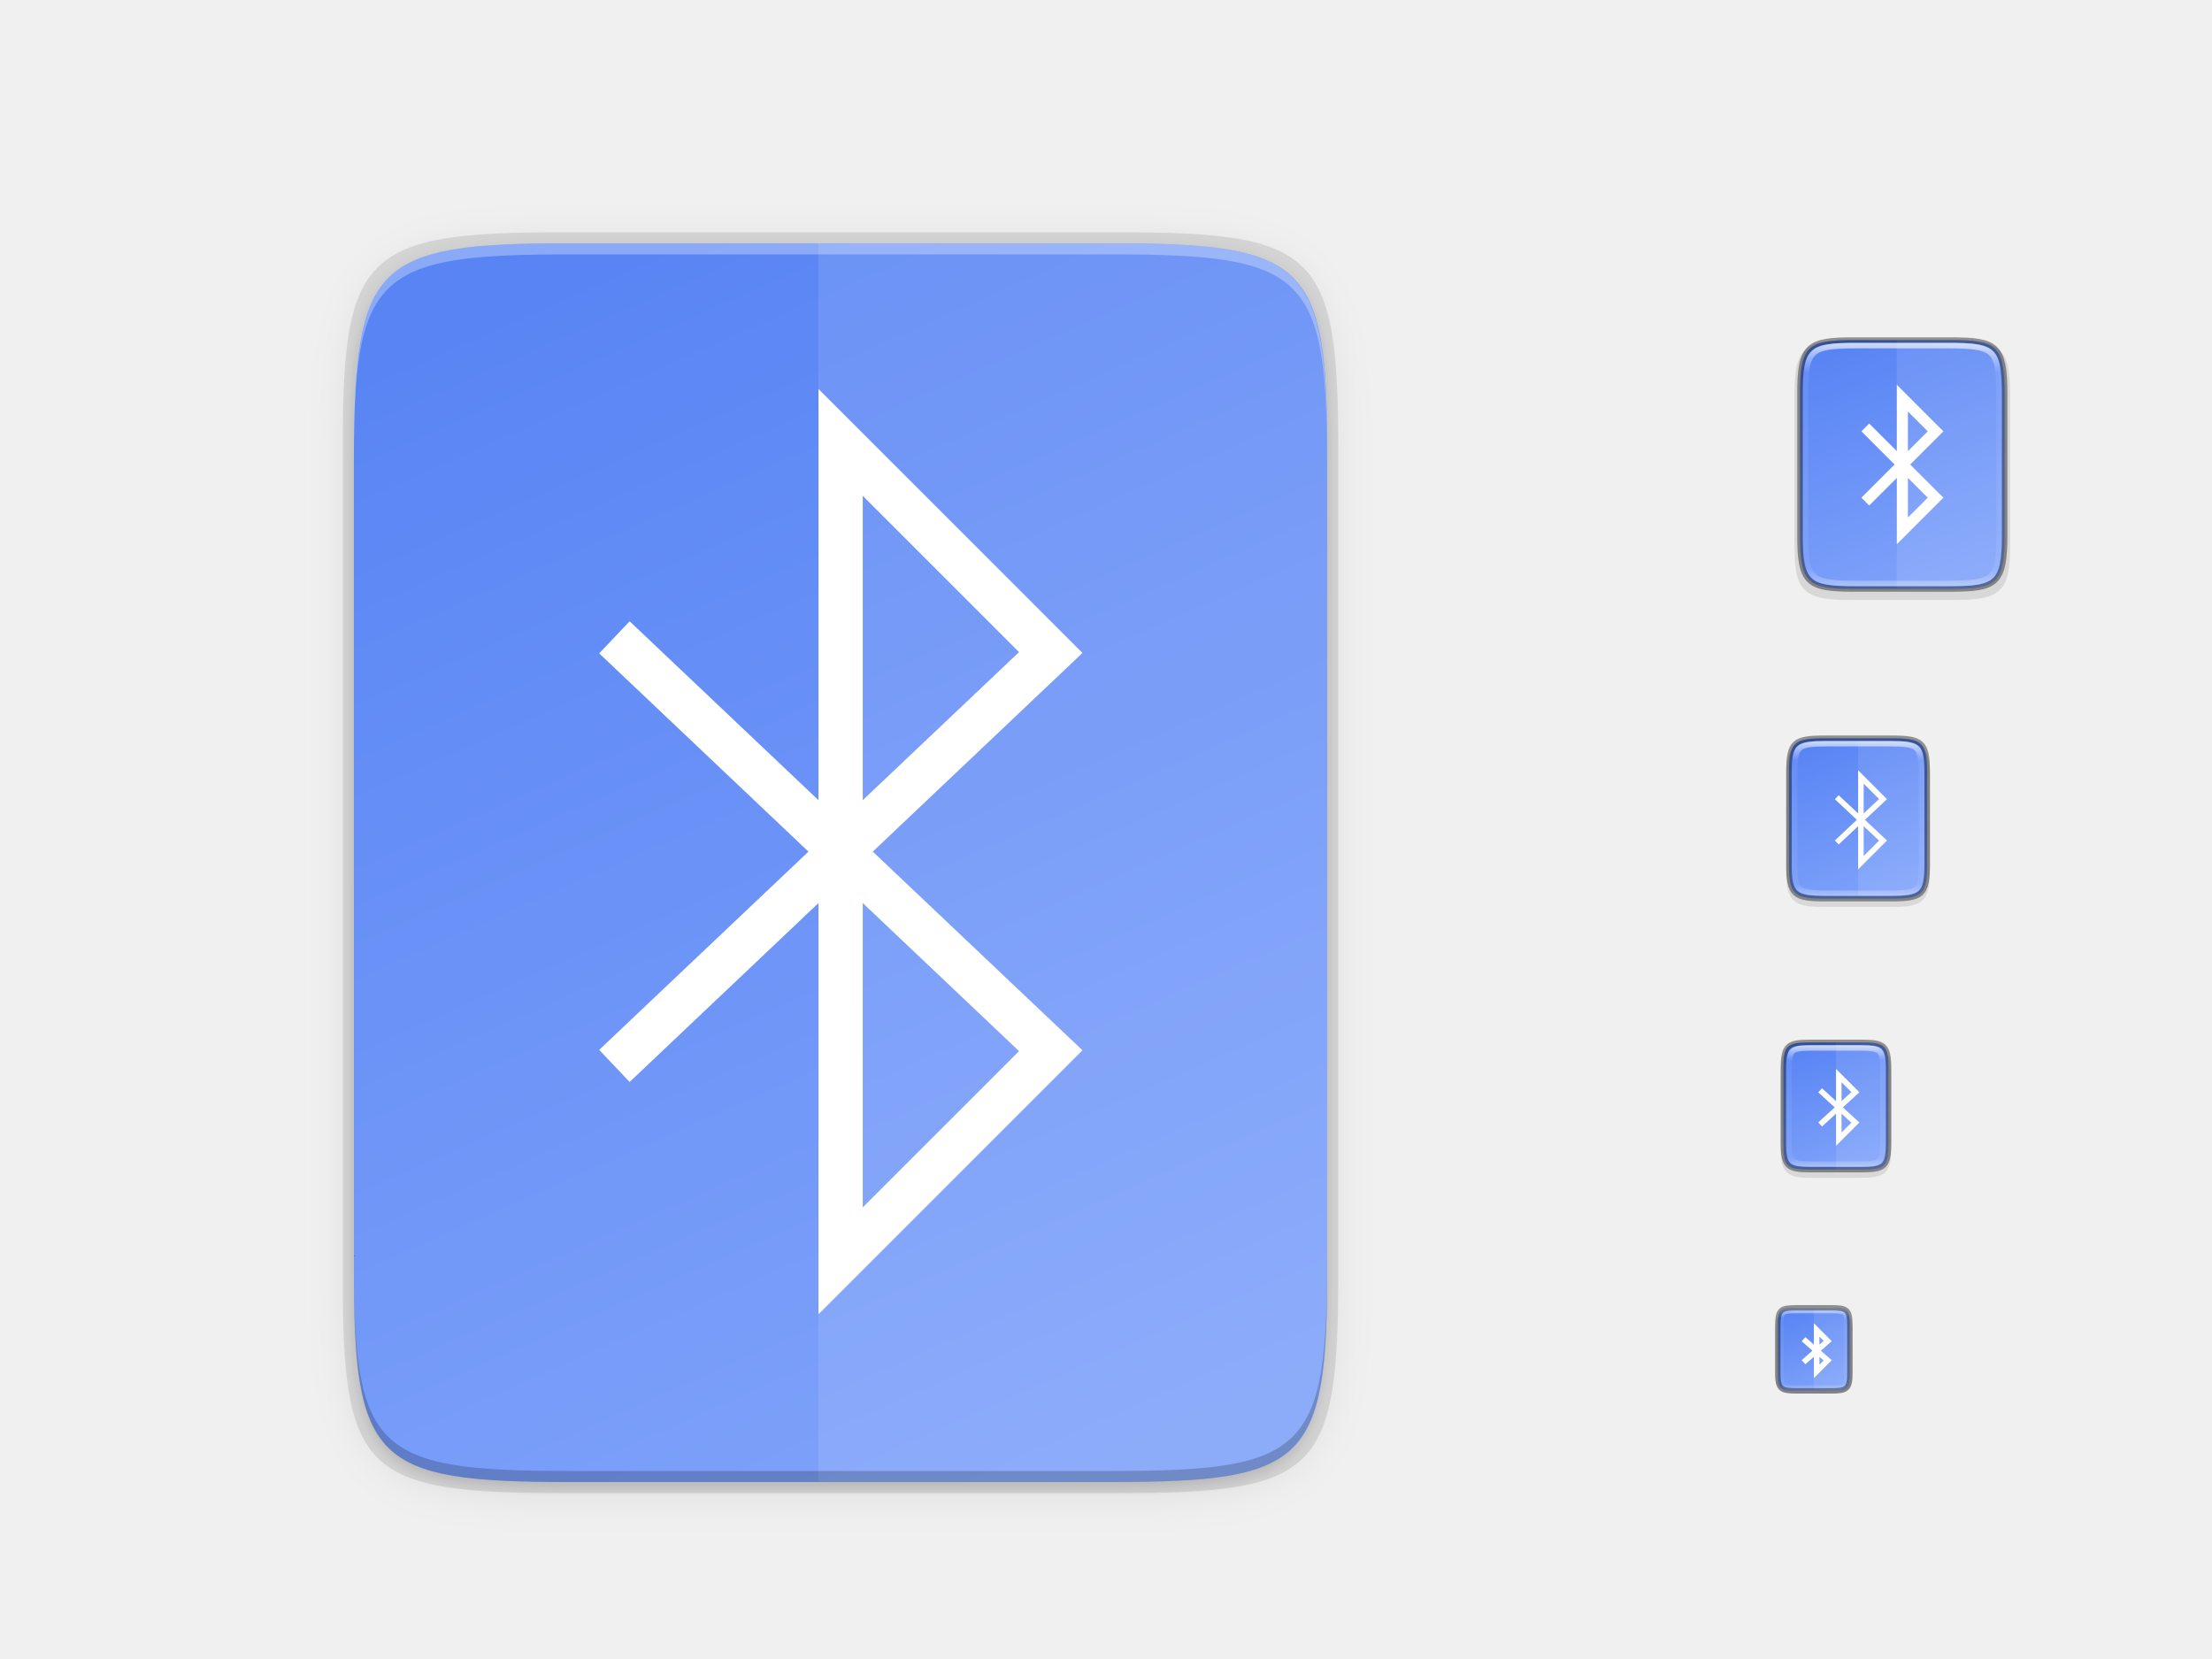
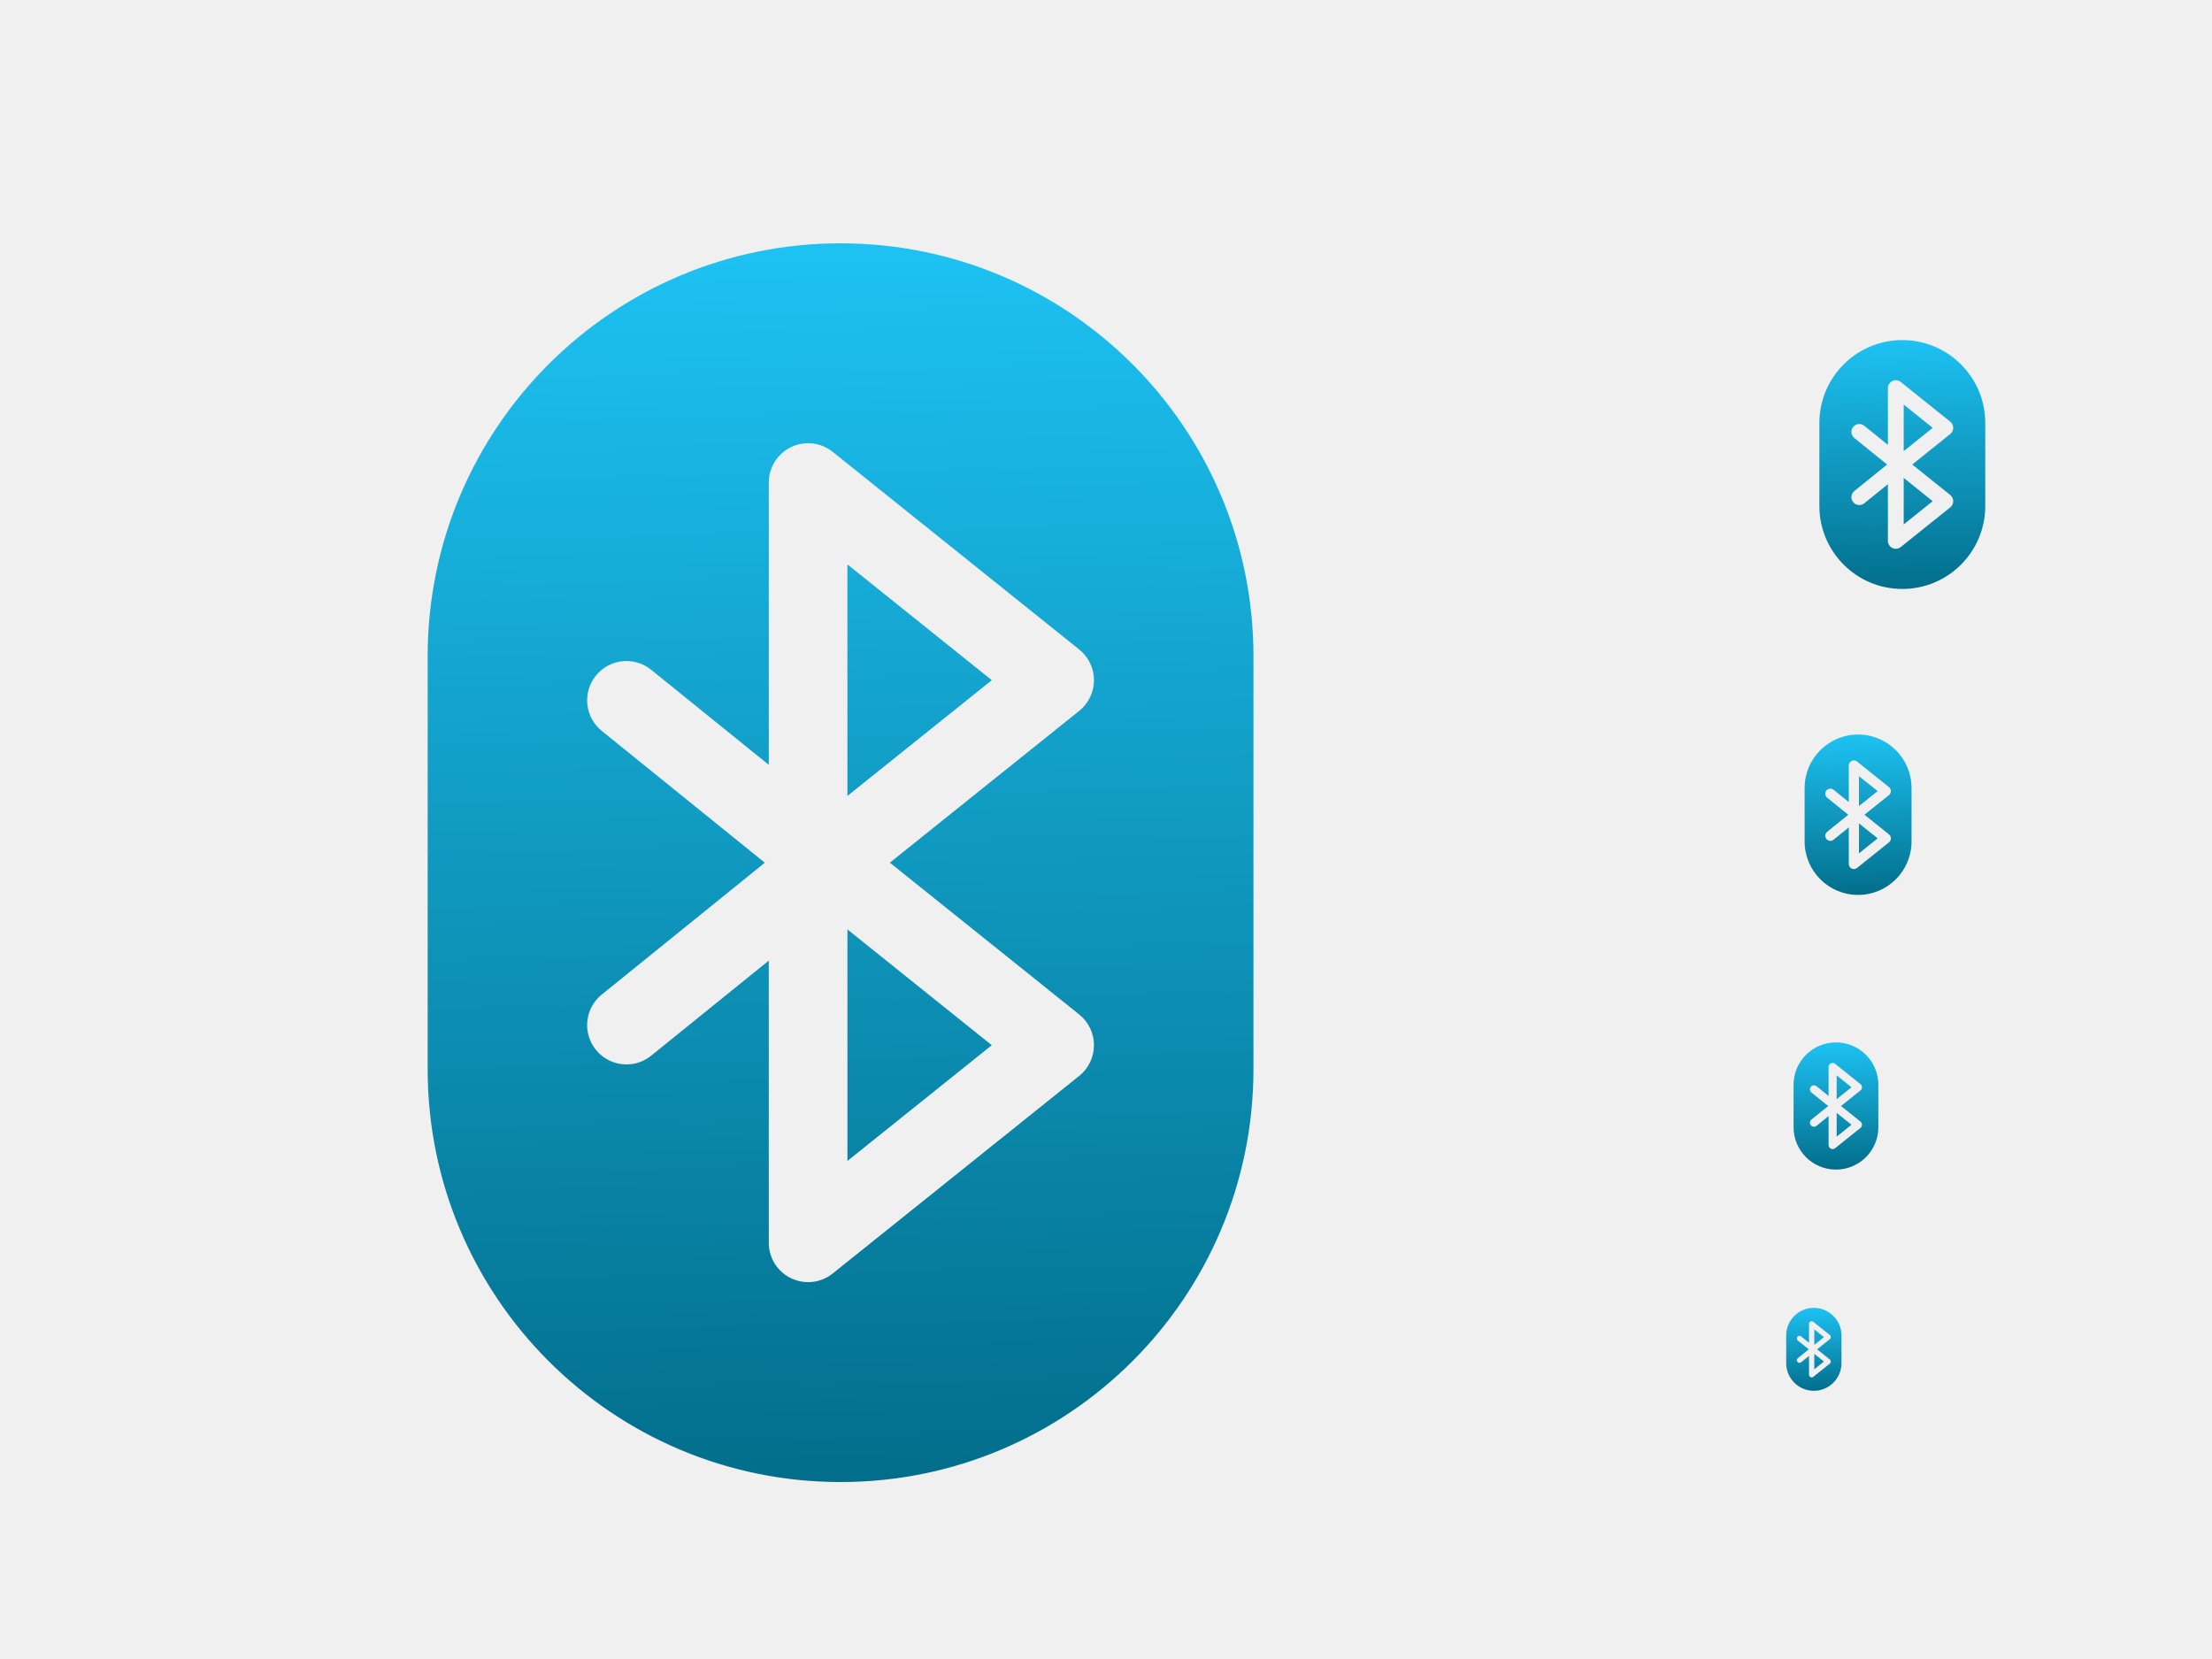
<svg xmlns="http://www.w3.org/2000/svg" xmlns:xlink="http://www.w3.org/1999/xlink" width="400" height="300" id="svg11300" version="1.0" style="display:inline;enable-background:new">
  <defs id="defs3">
-     <linearGradient xlink:href="#linearGradient927" id="linearGradient993" x1="328" y1="237" x2="328" y2="251" gradientUnits="userSpaceOnUse" />
-     <linearGradient id="linearGradient927">
-       <stop style="stop-color:#ffffff;stop-opacity:1;" offset="0" id="stop923" />
-       <stop id="stop933" offset="0.125" style="stop-color:#ffffff;stop-opacity:0.098" />
-       <stop id="stop931" offset="0.925" style="stop-color:#ffffff;stop-opacity:0.098" />
-       <stop style="stop-color:#ffffff;stop-opacity:0.498" offset="1" id="stop925" />
-     </linearGradient>
    <clipPath clipPathUnits="userSpaceOnUse" id="clipPath983-0">
      <path id="path985-2" d="m 325.096,237 c -2.808,0 -3.11,0.288 -3.096,3.102 V 244 v 3.898 c -0.014,2.813 0.288,3.102 3.096,3.102 h 5.808 C 333.712,251 334,250.712 334,247.898 V 244 240.102 C 334,237.288 333.712,237 330.904,237 Z" style="color:#000000;display:inline;overflow:visible;visibility:visible;opacity:1;fill:#46a926;fill-opacity:1;fill-rule:nonzero;stroke:none;stroke-width:2;stroke-miterlimit:4;stroke-dasharray:none;stroke-opacity:1;marker:none;enable-background:accumulate" />
    </clipPath>
-     <linearGradient xlink:href="#linearGradient927" id="linearGradient981" x1="332" y1="189" x2="332" y2="211" gradientUnits="userSpaceOnUse" />
    <clipPath clipPathUnits="userSpaceOnUse" id="clipPath971-3">
      <path style="color:#000000;display:inline;overflow:visible;visibility:visible;opacity:1;fill:#46a926;fill-opacity:1;fill-rule:nonzero;stroke:none;stroke-width:2;stroke-miterlimit:4;stroke-dasharray:none;stroke-opacity:1;marker:none;enable-background:accumulate" d="m 327.865,189 c -4.412,0 -4.887,0.453 -4.865,4.874 V 200 206.126 C 322.978,210.547 323.453,211 327.865,211 h 8.27 C 340.547,211 341,210.547 341,206.126 V 200 193.874 C 341,189.453 340.547,189 336.135,189 Z" id="path973-7" />
    </clipPath>
-     <linearGradient xlink:href="#linearGradient927" id="linearGradient1004" x1="344" y1="62" x2="344" y2="106" gradientUnits="userSpaceOnUse" />
    <clipPath clipPathUnits="userSpaceOnUse" id="clipPath994-5">
      <path style="color:#000000;display:inline;overflow:visible;visibility:visible;fill:#cdcdcd;fill-opacity:1;fill-rule:nonzero;stroke:none;stroke-width:2;stroke-miterlimit:4;stroke-dasharray:none;stroke-opacity:1;marker:none;enable-background:accumulate" d="m 335.731,62 c -8.824,0 -9.774,0.906 -9.73,9.748 V 84 96.252 c -0.043,8.842 0.906,9.748 9.73,9.748 h 16.539 c 8.824,0 9.73,-0.906 9.73,-9.748 V 84 71.748 C 362.001,62.906 361.094,62 352.27,62 Z" id="path996-9" />
    </clipPath>
    <clipPath clipPathUnits="userSpaceOnUse" id="clipPath994-1-2">
      <path style="color:#000000;display:inline;overflow:visible;visibility:visible;fill:#cdcdcd;fill-opacity:1;fill-rule:nonzero;stroke:none;stroke-width:2;stroke-miterlimit:4;stroke-dasharray:none;stroke-opacity:1;marker:none;enable-background:accumulate" d="m 335.731,62 c -8.824,0 -9.774,0.906 -9.73,9.748 V 84 96.252 c -0.043,8.842 0.906,9.748 9.73,9.748 h 16.539 c 8.824,0 9.73,-0.906 9.73,-9.748 V 84 71.748 C 362.001,62.906 361.094,62 352.27,62 Z" id="path996-8-2" />
    </clipPath>
-     <linearGradient xlink:href="#linearGradient4338-7" id="linearGradient3257" x1="330.075" y1="133.5" x2="341.926" y2="162.5" gradientUnits="userSpaceOnUse" />
-     <linearGradient xlink:href="#linearGradient4338-7" id="linearGradient920" gradientUnits="userSpaceOnUse" gradientTransform="matrix(0,-0.0386186,0.03904659,0,315.4715,253.5455)" x1="441.379" y1="240.282" x2="52.965" y2="401.43" />
-     <linearGradient xlink:href="#linearGradient4338-7" id="linearGradient916" gradientUnits="userSpaceOnUse" gradientTransform="matrix(0,-0.05921519,0.05978336,0,313.2699,214.6363)" x1="441.379" y1="240.303" x2="52.966" y2="386.308" />
-     <linearGradient gradientUnits="userSpaceOnUse" y2="169.657" x2="4.414" y1="386.295" x1="494.345" id="linearGradient4226" xlink:href="#linearGradient4338-7" gradientTransform="matrix(0,-0.453125,-0.453112,0,277.957,268)" />
-     <linearGradient xlink:href="#linearGradient4338-7" id="linearGradient3194" x1="335.232" y1="61.5" x2="352.27" y2="106" gradientUnits="userSpaceOnUse" />
-     <filter style="color-interpolation-filters:sRGB" id="filter4380" x="-0.058" width="1.116" y="-0.045" height="1.091">
-       <feGaussianBlur stdDeviation="8.48" id="feGaussianBlur4382" />
-     </filter>
-     <filter style="color-interpolation-filters:sRGB" id="filter4346" x="-0.014" width="1.029" y="-0.011" height="1.023">
-       <feGaussianBlur stdDeviation="2.12" id="feGaussianBlur4348" />
-     </filter>
-     <linearGradient xlink:href="#linearGradient927" id="linearGradient2908" gradientUnits="userSpaceOnUse" x1="344" y1="62" x2="344" y2="106" />
-     <linearGradient id="linearGradient4338-7">
-       <stop id="stop4342-6" offset="0" style="stop-color:#5884f4;stop-opacity:1" />
-       <stop id="stop4340-2" offset="1" style="stop-color:#80a3fa;stop-opacity:1" />
+     <linearGradient id="a" x2="1" gradientTransform="matrix(-3.490363,-223.9197,223.9197,-3.490363,152,268)" gradientUnits="userSpaceOnUse">
+       <stop stop-color="#026e8b" offset="0" id="stop2" />
+       <stop stop-color="#1dc2f3" offset="1" id="stop4" />
    </linearGradient>
+     <linearGradient xlink:href="#a" id="linearGradient1161" gradientUnits="userSpaceOnUse" gradientTransform="matrix(-0.7011891,-44.98386,44.98386,-0.7011891,344,106.5)" x2="1" />
+     <linearGradient xlink:href="#a" id="linearGradient1167" gradientUnits="userSpaceOnUse" gradientTransform="matrix(-0.4518774,-28.9896,28.9896,-0.4518774,336,161.8305)" x2="1" />
+     <linearGradient xlink:href="#a" id="linearGradient1173" gradientUnits="userSpaceOnUse" gradientTransform="matrix(-0.3583855,-22.99175,22.99175,-0.3583855,332,211.5)" x2="1" />
+     <linearGradient xlink:href="#a" id="linearGradient1179" gradientUnits="userSpaceOnUse" gradientTransform="matrix(-0.2337297,-14.99462,14.99462,-0.2337297,328,251.5)" x2="1" />
  </defs>
  <g style="display:inline" id="layer1">
    <g style="display:none" id="layer7">
      <text y="-8.255" xml:space="preserve" x="19.007" style="font-style:normal;font-variant:normal;font-weight:normal;font-stretch:normal;line-height:0%;font-family:'DejaVu Sans';-inkscape-font-specification:'DejaVu Sans';display:inline;fill:#000000;fill-opacity:1;stroke:none;enable-background:new" id="context">
        <tspan style="font-style:normal;font-variant:normal;font-weight:normal;font-stretch:normal;font-size:18px;line-height:1.25;font-family:'DejaVu Sans';-inkscape-font-specification:'DejaVu Sans'" y="-8.255" x="19.007" id="tspan3933">apps</tspan>
      </text>
      <text y="-8.255" xml:space="preserve" x="146.488" style="font-style:normal;font-variant:normal;font-weight:bold;font-stretch:normal;line-height:0%;font-family:'DejaVu Sans';-inkscape-font-specification:'DejaVu Sans Bold';text-align:start;writing-mode:lr-tb;text-anchor:start;display:inline;fill:#000000;fill-opacity:1;stroke:none;enable-background:new" id="icon-name">
        <tspan style="font-style:normal;font-variant:normal;font-weight:bold;font-stretch:normal;font-size:18px;line-height:1.25;font-family:'DejaVu Sans';-inkscape-font-specification:'DejaVu Sans Bold'" y="-8.255" x="146.488" id="tspan3937">bluetooth</tspan>
      </text>
      <rect style="display:inline;overflow:visible;visibility:visible;fill:#cdcdcd;fill-opacity:1;fill-rule:nonzero;stroke:none;stroke-width:2;marker:none;enable-background:accumulate" id="rect16x16" width="16" height="16" x="320" y="236" />
      <rect style="display:inline;overflow:visible;visibility:visible;fill:#cdcdcd;fill-opacity:1;fill-rule:nonzero;stroke:none;stroke-width:2;marker:none;enable-background:accumulate" id="rect24x24" width="24" height="24" x="320" y="188" />
      <rect style="display:inline;overflow:visible;visibility:visible;fill:#cdcdcd;fill-opacity:1;fill-rule:nonzero;stroke:none;stroke-width:2;marker:none;enable-background:accumulate" id="rect32x32" width="32" height="32" x="320" y="132" />
      <rect y="60" x="320" height="48" width="48" id="rect48x48" style="display:inline;overflow:visible;visibility:visible;fill:#cdcdcd;fill-opacity:1;fill-rule:nonzero;stroke:none;stroke-width:2;marker:none;enable-background:accumulate" />
      <rect style="display:inline;overflow:visible;visibility:visible;fill:#cdcdcd;fill-opacity:1;fill-rule:nonzero;stroke:none;stroke-width:2;marker:none;enable-background:accumulate" id="rect3951" width="256" height="256" x="24" y="28" />
    </g>
    <g id="layer8" style="display:inline">
      <path style="display:inline;opacity:1;fill:#ffffff;fill-opacity:1;stroke:none;stroke-width:1;stroke-linecap:round;stroke-linejoin:round;stroke-miterlimit:4;stroke-dasharray:none;stroke-opacity:1;enable-background:new" id="path11042-5" r="112" cy="156" cx="152" d="" />
-       <path style="color:#000000;display:inline;overflow:visible;visibility:visible;opacity:0.1;fill:#000000;fill-opacity:1;fill-rule:nonzero;stroke:none;stroke-width:2;marker:none;filter:url(#filter4346);enable-background:accumulate" d="M 189.843,74 C 119.25,74 111.654,81.251 112,151.987 V 298 444.013 C 111.654,514.749 119.25,522 189.843,522 H 386.157 C 456.75,522 462.163,514.726 464,444.013 V 298 151.987 C 464,81.25 456.75,74 386.157,74 Z" id="rect4158-9" transform="matrix(0.5,0,0,0.5,8,8)" />
-       <path id="path4350" d="M 189.843,74 C 119.25,74 111.654,81.251 112,151.987 V 298 444.013 C 111.654,514.749 119.25,522 189.843,522 H 386.157 C 456.75,522 464,514.75 464,444.013 V 298 151.987 C 464,81.25 456.75,74 386.157,74 Z" style="color:#000000;display:inline;overflow:visible;visibility:visible;opacity:0.1;fill:#000000;fill-opacity:1;fill-rule:nonzero;stroke:none;stroke-width:2;marker:none;filter:url(#filter4380);enable-background:accumulate" transform="matrix(0.5,0,0,0.5,8,8)" />
-       <path style="color:#000000;display:inline;overflow:visible;visibility:visible;opacity:0.1;fill:#000000;fill-opacity:1;fill-rule:nonzero;stroke:none;stroke-width:1.02;marker:none;enable-background:accumulate" d="M 101.812,42 C 65.713,42 61.829,45.69 62.006,81.69 V 156 230.31 C 61.829,266.31 65.713,270 101.812,270 h 100.387 c 36.099,0 39.806,-3.69 39.806,-39.69 V 156 81.69 C 242.005,45.69 238.298,42 202.199,42 Z" id="rect4158-7" />
-       <path style="color:#000000;display:inline;overflow:visible;visibility:visible;fill:url(#linearGradient4226);fill-opacity:1;fill-rule:nonzero;stroke:none;stroke-width:1;marker:none;enable-background:accumulate" d="m 201.073,44 c 35.297,0 39.095,3.625 38.922,38.994 V 156 229.006 C 240.168,264.375 236.37,268 201.073,268 H 102.916 C 67.62,268 63.995,264.375 63.995,229.006 V 156 82.994 C 63.995,47.625 67.62,44 102.916,44 Z" id="rect4158" />
-       <path style="color:#000000;display:inline;overflow:visible;visibility:visible;opacity:0.1;fill:#ffffff;fill-opacity:1;fill-rule:nonzero;stroke:none;stroke-width:1;marker:none;enable-background:accumulate" d="m 148,44 v 224 h 53.072 c 35.297,0 39.095,-3.626 38.922,-38.994 V 156 82.994 C 240.167,47.626 236.369,44 201.072,44 Z" id="rect4158-3" />
-       <path style="color:#000000;font-style:normal;font-variant:normal;font-weight:normal;font-stretch:normal;font-size:medium;line-height:normal;font-family:sans-serif;font-variant-ligatures:normal;font-variant-position:normal;font-variant-caps:normal;font-variant-numeric:normal;font-variant-alternates:normal;font-feature-settings:normal;text-indent:0;text-align:start;text-decoration:none;text-decoration-line:none;text-decoration-style:solid;text-decoration-color:#000000;letter-spacing:normal;word-spacing:normal;text-transform:none;writing-mode:lr-tb;direction:ltr;text-orientation:mixed;dominant-baseline:auto;baseline-shift:baseline;text-anchor:start;white-space:normal;shape-padding:0;clip-rule:nonzero;display:inline;overflow:visible;visibility:visible;opacity:0.1;isolation:auto;mix-blend-mode:normal;color-interpolation:sRGB;color-interpolation-filters:linearRGB;solid-color:#000000;solid-opacity:1;vector-effect:none;fill:#000000;fill-opacity:1;fill-rule:nonzero;stroke:none;stroke-width:2;stroke-linecap:butt;stroke-linejoin:miter;stroke-miterlimit:4;stroke-dasharray:none;stroke-dashoffset:0;stroke-opacity:1;marker:none;color-rendering:auto;image-rendering:auto;shape-rendering:auto;text-rendering:auto;enable-background:accumulate" d="m 327.865,189 c -1.12,0 -2.015,0.024 -2.791,0.154 -0.776,0.13 -1.48,0.388 -2.01,0.916 -0.53,0.528 -0.791,1.237 -0.92,2.014 -0.129,0.777 -0.15,1.672 -0.145,2.795 V 201 v 6.125 c -0.005,1.121 0.016,2.015 0.145,2.791 0.129,0.777 0.39,1.485 0.92,2.014 0.53,0.528 1.234,0.786 2.01,0.916 0.776,0.13 1.671,0.154 2.791,0.154 h 8.27 c 1.12,0 2.013,-0.024 2.787,-0.154 0.774,-0.13 1.48,-0.389 2.008,-0.918 0.528,-0.529 0.786,-1.234 0.916,-2.01 C 341.976,209.143 342,208.247 342,207.125 V 201 194.875 c 0,-1.122 -0.024,-2.018 -0.154,-2.793 -0.13,-0.775 -0.388,-1.481 -0.916,-2.01 -0.528,-0.529 -1.233,-0.788 -2.008,-0.918 C 338.147,189.024 337.255,189 336.135,189 Z" id="path995" />
-       <path style="color:#000000;font-style:normal;font-variant:normal;font-weight:normal;font-stretch:normal;font-size:medium;line-height:normal;font-family:sans-serif;font-variant-ligatures:normal;font-variant-position:normal;font-variant-caps:normal;font-variant-numeric:normal;font-variant-alternates:normal;font-feature-settings:normal;text-indent:0;text-align:start;text-decoration:none;text-decoration-line:none;text-decoration-style:solid;text-decoration-color:#000000;letter-spacing:normal;word-spacing:normal;text-transform:none;writing-mode:lr-tb;direction:ltr;text-orientation:mixed;dominant-baseline:auto;baseline-shift:baseline;text-anchor:start;white-space:normal;shape-padding:0;clip-rule:nonzero;display:inline;overflow:visible;visibility:visible;opacity:0.1;isolation:auto;mix-blend-mode:normal;color-interpolation:sRGB;color-interpolation-filters:linearRGB;solid-color:#000000;solid-opacity:1;vector-effect:none;fill:#000000;fill-opacity:1;fill-rule:nonzero;stroke:none;stroke-width:2;stroke-linecap:butt;stroke-linejoin:miter;stroke-miterlimit:4;stroke-dasharray:none;stroke-dashoffset:0;stroke-opacity:1;marker:none;color-rendering:auto;image-rendering:auto;shape-rendering:auto;text-rendering:auto;enable-background:accumulate" d="m 325.096,237 c -0.719,0 -1.302,0.014 -1.836,0.104 -0.534,0.09 -1.068,0.276 -1.477,0.684 -0.408,0.407 -0.597,0.943 -0.686,1.479 -0.089,0.535 -0.101,1.12 -0.098,1.842 V 244 v 3.898 c -0.003,0.718 0.009,1.302 0.098,1.836 0.089,0.535 0.277,1.071 0.686,1.479 0.408,0.407 0.942,0.594 1.477,0.684 0.534,0.09 1.117,0.104 1.836,0.104 h 5.809 c 0.719,0 1.301,-0.014 1.834,-0.104 0.533,-0.09 1.068,-0.278 1.475,-0.686 0.407,-0.408 0.594,-0.943 0.684,-1.477 C 334.986,249.201 335,248.619 335,247.898 V 244 241.102 c 0,-0.72 -0.014,-1.302 -0.104,-1.836 -0.089,-0.534 -0.277,-1.069 -0.684,-1.477 -0.407,-0.408 -0.941,-0.596 -1.475,-0.686 C 332.205,237.014 331.623,237 330.904,237 Z" id="path997" />
-       <path style="color:#000000;font-style:normal;font-variant:normal;font-weight:normal;font-stretch:normal;font-size:medium;line-height:normal;font-family:sans-serif;font-variant-ligatures:normal;font-variant-position:normal;font-variant-caps:normal;font-variant-numeric:normal;font-variant-alternates:normal;font-feature-settings:normal;text-indent:0;text-align:start;text-decoration:none;text-decoration-line:none;text-decoration-style:solid;text-decoration-color:#000000;letter-spacing:normal;word-spacing:normal;text-transform:none;writing-mode:lr-tb;direction:ltr;text-orientation:mixed;dominant-baseline:auto;baseline-shift:baseline;text-anchor:start;white-space:normal;shape-padding:0;clip-rule:nonzero;display:inline;overflow:visible;visibility:visible;opacity:0.1;isolation:auto;mix-blend-mode:normal;color-interpolation:sRGB;color-interpolation-filters:linearRGB;solid-color:#000000;solid-opacity:1;vector-effect:none;fill:#000000;fill-opacity:1;fill-rule:nonzero;stroke:none;stroke-width:2;stroke-linecap:butt;stroke-linejoin:miter;stroke-miterlimit:4;stroke-dasharray:none;stroke-dashoffset:0;stroke-opacity:1;marker:none;color-rendering:auto;image-rendering:auto;shape-rendering:auto;text-rendering:auto;enable-background:accumulate" d="m 330.193,134 c -1.421,0 -2.549,0.031 -3.506,0.191 -0.957,0.161 -1.791,0.473 -2.412,1.092 -0.621,0.619 -0.936,1.456 -1.096,2.414 -0.159,0.958 -0.187,2.087 -0.18,3.512 V 149 v 7.797 c -0.007,1.421 0.021,2.55 0.18,3.506 0.159,0.958 0.475,1.795 1.096,2.414 0.621,0.619 1.455,0.931 2.412,1.092 0.957,0.161 2.085,0.191 3.506,0.191 h 11.615 c 1.421,0 2.547,-0.031 3.502,-0.191 0.955,-0.161 1.788,-0.474 2.406,-1.094 0.618,-0.62 0.931,-1.454 1.092,-2.41 C 348.969,159.348 349,158.221 349,156.797 V 149 141.203 c 0,-1.424 -0.031,-2.551 -0.191,-3.508 -0.16,-0.957 -0.473,-1.791 -1.092,-2.41 -0.618,-0.62 -1.451,-0.933 -2.406,-1.094 C 344.355,134.031 343.23,134 341.809,134 Z" id="path999" />
-       <path style="color:#000000;font-style:normal;font-variant:normal;font-weight:normal;font-stretch:normal;font-size:medium;line-height:normal;font-family:sans-serif;font-variant-ligatures:normal;font-variant-position:normal;font-variant-caps:normal;font-variant-numeric:normal;font-variant-alternates:normal;font-feature-settings:normal;text-indent:0;text-align:start;text-decoration:none;text-decoration-line:none;text-decoration-style:solid;text-decoration-color:#000000;letter-spacing:normal;word-spacing:normal;text-transform:none;writing-mode:lr-tb;direction:ltr;text-orientation:mixed;dominant-baseline:auto;baseline-shift:baseline;text-anchor:start;white-space:normal;shape-padding:0;clip-rule:nonzero;display:inline;overflow:visible;visibility:visible;opacity:0.1;isolation:auto;mix-blend-mode:normal;color-interpolation:sRGB;color-interpolation-filters:linearRGB;solid-color:#000000;solid-opacity:1;vector-effect:none;fill:#000000;fill-opacity:1;fill-rule:nonzero;stroke:none;stroke-width:2;stroke-linecap:butt;stroke-linejoin:miter;stroke-miterlimit:4;stroke-dasharray:none;stroke-dashoffset:0;stroke-opacity:1;marker:none;color-rendering:auto;image-rendering:auto;shape-rendering:auto;text-rendering:auto;enable-background:accumulate" d="m 335.231,61.5 c -2.223,0 -3.974,0.051 -5.414,0.293 -1.44,0.242 -2.619,0.695 -3.482,1.557 -0.863,0.861 -1.319,2.039 -1.559,3.48 -0.24,1.441 -0.286,3.195 -0.275,5.424 V 85 97.752 c -0.011,2.225 0.036,3.979 0.275,5.418 0.24,1.441 0.695,2.619 1.559,3.48 0.863,0.861 2.042,1.315 3.482,1.557 1.44,0.242 3.191,0.293 5.414,0.293 h 17.539 c 2.223,0 3.973,-0.051 5.41,-0.293 1.437,-0.242 2.612,-0.697 3.473,-1.559 0.86,-0.862 1.313,-2.039 1.555,-3.479 0.241,-1.44 0.293,-3.19 0.293,-5.418 V 85 72.248 c 0,-2.228 -0.051,-3.978 -0.293,-5.418 -0.241,-1.44 -0.694,-2.617 -1.555,-3.479 -0.86,-0.862 -2.035,-1.317 -3.473,-1.559 -1.437,-0.242 -3.187,-0.293 -5.41,-0.293 z" id="path1020" />
-       <path style="color:#000000;display:inline;overflow:visible;visibility:visible;fill:url(#linearGradient3194);fill-opacity:1;fill-rule:nonzero;stroke:none;stroke-width:1;marker:none;enable-background:accumulate" d="m 335.232,61.5 c -8.232,0 -9.774,0.906 -9.73,9.748 V 84 96.752 c -0.043,8.842 1.499,9.748 9.73,9.748 h 17.539 c 8.229,0 9.73,-0.906 9.73,-9.748 V 84 71.248 c 0,-8.842 -1.501,-9.748 -9.73,-9.748 z" id="path964" />
-       <path id="path914" d="m 327.636,188.5 c -4.657,0 -5.158,0.474 -5.135,5.096 v 6.404 6.404 c -0.023,4.622 0.478,5.096 5.135,5.096 h 8.729 c 4.657,0 5.135,-0.474 5.135,-5.096 v -6.404 -6.404 c 0,-4.622 -0.478,-5.096 -5.135,-5.096 z" style="color:#000000;display:inline;overflow:visible;visibility:visible;fill:url(#linearGradient916);fill-opacity:1;fill-rule:nonzero;stroke:none;stroke-width:1;marker:none;enable-background:accumulate" />
-       <path style="color:#000000;display:inline;overflow:visible;visibility:visible;fill:url(#linearGradient920);fill-opacity:1;fill-rule:nonzero;stroke:none;stroke-width:1;marker:none;enable-background:accumulate" d="m 324.854,236.5 c -3.042,0 -3.369,0.309 -3.354,3.323 v 4.177 4.177 c -0.015,3.014 0.312,3.323 3.354,3.323 h 6.291 c 3.042,0 3.354,-0.309 3.354,-3.323 v -4.177 -4.177 c 0,-3.014 -0.312,-3.323 -3.354,-3.323 z" id="path918" />
-       <path style="color:#000000;display:inline;overflow:visible;visibility:visible;fill:url(#linearGradient3257);fill-opacity:1;fill-rule:nonzero;stroke:none;stroke-width:1;marker:none;enable-background:accumulate" d="m 330.075,133.5 c -5.562,0 -6.604,0.584 -6.574,6.282 v 8.218 8.218 c -0.029,5.698 1.013,6.282 6.574,6.282 h 11.85 c 5.56,0 6.574,-0.584 6.574,-6.282 v -8.218 -8.218 c 0,-5.698 -1.014,-6.282 -6.574,-6.282 z" id="path964-7" />
-       <path style="opacity:0.1;vector-effect:none;fill:#ffffff;fill-opacity:1;stroke:none;stroke-width:2;stroke-linecap:butt;stroke-linejoin:miter;stroke-miterlimit:4;stroke-dasharray:none;stroke-dashoffset:0;stroke-opacity:1;marker:none" d="m 343,61.5 v 45 h 9.771 c 8.229,0 9.729,-0.906 9.729,-9.748 V 84 71.248 C 362.5,62.406 360.999,61.5 352.77,61.5 Z" id="rect2978" />
-       <path style="opacity:0.1;vector-effect:none;fill:#ffffff;fill-opacity:1;stroke:none;stroke-width:2;stroke-linecap:butt;stroke-linejoin:miter;stroke-miterlimit:4;stroke-dasharray:none;stroke-dashoffset:0;stroke-opacity:1;marker:none" d="m 336,134 v 28 h 5.514 C 347.396,162 348,161.424 348,155.797 V 148 140.203 C 348,134.576 347.396,134 341.514,134 Z" id="rect3005" />
-       <path style="opacity:0.1;vector-effect:none;fill:#ffffff;fill-opacity:1;stroke:none;stroke-width:2;stroke-linecap:butt;stroke-linejoin:miter;stroke-miterlimit:4;stroke-dasharray:none;stroke-dashoffset:0;stroke-opacity:1;marker:none" d="m 332,188.5 v 23 h 4.365 c 4.657,0 5.135,-0.474 5.135,-5.096 V 200 193.596 c 0,-4.622 -0.478,-5.096 -5.135,-5.096 z" id="rect3042" />
-       <path style="opacity:0.1;vector-effect:none;fill:#ffffff;fill-opacity:1;stroke:none;stroke-width:2;stroke-linecap:butt;stroke-linejoin:miter;stroke-miterlimit:4;stroke-dasharray:none;stroke-dashoffset:0;stroke-opacity:1;marker:none" d="m 328,236.5 v 15 h 3.146 c 3.042,0 3.354,-0.31 3.354,-3.324 V 244 239.824 c 0,-3.014 -0.312,-3.324 -3.354,-3.324 z" id="rect3082" />
+       <path d="m 152,44 c -41.24,0 -74.665,33.43 -74.665,74.665 v 74.67 C 77.335,234.57 110.76,268 152,268 c 41.24,0 74.665,-33.43 74.665,-74.665 v -74.67 c 0,-41.235 -33.425,-74.665 -74.665,-74.665 z m 43.164,139.459 c 1.68,1.349 2.659,3.389 2.659,5.546 0,2.157 -0.979,4.198 -2.659,5.546 l -44.586,35.738 c -1.286,1.032 -2.858,1.563 -4.446,1.563 -1.047,0 -2.099,-0.229 -3.078,-0.701 -2.464,-1.183 -4.032,-3.672 -4.032,-6.408 v -51.038 l -21.27,17.194 c -1.315,1.066 -2.893,1.583 -4.465,1.583 -2.07,0 -4.125,-0.901 -5.532,-2.639 -2.469,-3.053 -1.992,-7.533 1.062,-9.997 l 29.485,-23.837 -29.485,-23.837 c -3.053,-2.469 -3.53,-6.944 -1.062,-9.997 2.469,-3.053 6.944,-3.526 9.997,-1.057 l 21.27,17.19 V 87.256 c 0,-2.732 1.568,-5.225 4.032,-6.408 2.464,-1.183 5.391,-0.847 7.523,0.862 l 44.586,35.743 c 1.68,1.349 2.659,3.389 2.659,5.546 0,2.157 -0.979,4.198 -2.659,5.546 L 160.911,156 Z m -15.816,5.546 -26.106,-20.934 v 41.864 z m 0,-66.007 -26.106,-20.934 v 41.864 z" fill="url(#a)" fill-rule="nonzero" id="path9" style="display:inline;fill:url(#a);stroke-width:4.87;enable-background:new" />
+       <path d="m 344,61.5 c -8.285,0 -15,6.716 -15,15 v 15.001 c 0,8.284 6.715,15 15,15 8.285,0 15,-6.716 15,-15 V 76.5 C 359,68.216 352.285,61.5 344,61.5 Z m 8.671,28.016 c 0.338,0.271 0.534,0.681 0.534,1.114 0,0.433 -0.197,0.843 -0.534,1.114 l -8.957,7.179 c -0.258,0.207 -0.574,0.314 -0.893,0.314 -0.21,0 -0.422,-0.046 -0.618,-0.141 -0.495,-0.238 -0.81,-0.738 -0.81,-1.287 V 87.557 l -4.273,3.454 c -0.264,0.214 -0.581,0.318 -0.897,0.318 -0.416,0 -0.829,-0.181 -1.111,-0.53 -0.496,-0.613 -0.4,-1.513 0.213,-2.008 l 5.923,-4.789 -5.923,-4.789 c -0.613,-0.496 -0.709,-1.395 -0.213,-2.008 0.496,-0.613 1.395,-0.708 2.008,-0.212 l 4.273,3.453 V 70.19 c 0,-0.549 0.315,-1.05 0.81,-1.287 0.495,-0.238 1.083,-0.17 1.511,0.173 l 8.957,7.18 c 0.338,0.271 0.534,0.681 0.534,1.114 0,0.433 -0.197,0.843 -0.534,1.114 L 345.79,84 Z m -3.177,1.114 -5.244,-4.206 v 8.41 z m 0,-13.26 -5.244,-4.206 v 8.41 z" fill="url(#a)" fill-rule="nonzero" id="path1159" style="display:inline;fill:url(#linearGradient1161);stroke-width:0.978;enable-background:new" />
+       <path d="m 336,132.83 c -5.339,0 -9.666,4.328 -9.666,9.666 v 9.667 c 0,5.339 4.327,9.666 9.666,9.666 5.339,0 9.666,-4.328 9.666,-9.666 v -9.667 c 0,-5.339 -4.327,-9.666 -9.666,-9.666 z m 5.588,18.055 c 0.217,0.175 0.344,0.439 0.344,0.718 0,0.279 -0.127,0.543 -0.344,0.718 l -5.772,4.627 c -0.166,0.134 -0.37,0.202 -0.576,0.202 -0.136,0 -0.272,-0.03 -0.398,-0.091 -0.319,-0.153 -0.522,-0.475 -0.522,-0.83 v -6.608 l -2.754,2.226 c -0.17,0.138 -0.374,0.205 -0.578,0.205 -0.268,0 -0.534,-0.117 -0.716,-0.342 -0.32,-0.395 -0.258,-0.975 0.137,-1.294 l 3.817,-3.086 -3.817,-3.086 c -0.395,-0.32 -0.457,-0.899 -0.137,-1.294 0.32,-0.395 0.899,-0.456 1.294,-0.137 l 2.754,2.225 v -6.609 c 0,-0.354 0.203,-0.676 0.522,-0.83 0.319,-0.153 0.698,-0.11 0.974,0.112 l 5.772,4.627 c 0.217,0.175 0.344,0.439 0.344,0.718 0,0.279 -0.127,0.543 -0.344,0.718 l -4.434,3.554 z m -2.048,0.718 -3.38,-2.71 v 5.42 z m 0,-8.546 -3.38,-2.71 v 5.42 z" fill="url(#a)" fill-rule="nonzero" id="path1165" style="display:inline;fill:url(#linearGradient1167);stroke-width:0.63;enable-background:new" />
+       <path d="m 332,188.5 c -4.234,0 -7.667,3.433 -7.667,7.667 v 7.667 c 0,4.234 3.432,7.666 7.667,7.666 4.234,0 7.667,-3.433 7.667,-7.666 v -7.667 c 0,-4.234 -3.432,-7.667 -7.667,-7.667 z m 4.432,14.319 c 0.172,0.139 0.273,0.348 0.273,0.57 0,0.222 -0.101,0.431 -0.273,0.57 l -4.578,3.67 c -0.132,0.106 -0.293,0.161 -0.457,0.161 -0.107,0 -0.215,-0.024 -0.316,-0.072 -0.253,-0.121 -0.414,-0.377 -0.414,-0.658 v -5.24 l -2.184,1.766 c -0.135,0.11 -0.297,0.163 -0.459,0.163 -0.212,0 -0.423,-0.092 -0.568,-0.271 -0.254,-0.314 -0.204,-0.774 0.109,-1.027 l 3.028,-2.447 -3.028,-2.447 c -0.314,-0.254 -0.362,-0.713 -0.109,-1.026 0.254,-0.314 0.713,-0.362 1.026,-0.108 l 2.184,1.765 v -5.242 c 0,-0.281 0.161,-0.536 0.414,-0.658 0.253,-0.121 0.553,-0.087 0.772,0.088 l 4.578,3.67 c 0.172,0.139 0.273,0.348 0.273,0.57 0,0.222 -0.101,0.431 -0.273,0.57 L 332.915,200 Z m -1.624,0.57 -2.68,-2.15 v 4.298 z m 0,-6.777 -2.68,-2.15 v 4.299 z" fill="url(#a)" fill-rule="nonzero" id="path1171" style="display:inline;fill:url(#linearGradient1173);stroke-width:0.5;enable-background:new" />
+       <path d="m 328,236.5 c -2.762,0 -5,2.239 -5,5 v 5 c 0,2.761 2.238,5 5,5 2.762,0 5,-2.239 5,-5 v -5 c 0,-2.761 -2.238,-5 -5,-5 z m 2.89,9.339 c 0.113,0.09 0.178,0.227 0.178,0.371 0,0.144 -0.066,0.281 -0.178,0.371 l -2.986,2.393 c -0.086,0.069 -0.191,0.105 -0.298,0.105 -0.07,0 -0.141,-0.015 -0.206,-0.047 -0.165,-0.079 -0.27,-0.246 -0.27,-0.429 v -3.418 l -1.424,1.151 c -0.088,0.071 -0.194,0.106 -0.299,0.106 -0.139,0 -0.276,-0.06 -0.37,-0.177 -0.165,-0.204 -0.133,-0.504 0.071,-0.669 l 1.974,-1.596 -1.974,-1.596 c -0.204,-0.165 -0.236,-0.465 -0.071,-0.669 0.165,-0.204 0.465,-0.236 0.669,-0.071 l 1.424,1.151 v -3.419 c 0,-0.183 0.105,-0.35 0.27,-0.429 0.165,-0.079 0.361,-0.057 0.504,0.058 l 2.986,2.393 c 0.113,0.09 0.178,0.227 0.178,0.371 0,0.144 -0.066,0.281 -0.178,0.371 L 328.597,244 Z m -1.059,0.371 -1.748,-1.402 v 2.803 z m 0,-4.42 -1.748,-1.402 v 2.803 z" fill="url(#a)" fill-rule="nonzero" id="path1177" style="display:inline;fill:url(#linearGradient1179);stroke-width:0.326;enable-background:new" />
    </g>
-     <g id="layer6" style="display:inline">
-       <path style="display:inline;fill:none;fill-rule:evenodd;stroke:#ffffff;stroke-width:2;stroke-linecap:square;stroke-linejoin:miter;stroke-miterlimit:4;stroke-dasharray:none;stroke-opacity:1;enable-background:new" d="m 338.01,90 12,-12 -6,-6 v 24 l 6,-6 -12,-12 v 0" id="path934" />
-       <path id="path993" d="m 114.01,190 76,-72 -38,-38 V 228 l 38,-38 -76,-72" style="display:inline;fill:none;fill-rule:evenodd;stroke:#ffffff;stroke-width:8;stroke-linecap:square;stroke-linejoin:miter;stroke-miterlimit:4;stroke-dasharray:none;stroke-opacity:1;enable-background:new" />
-       <path id="path995-3" d="m 329.51,203 6,-5.5 -3,-3 v 11.5 l 3,-3 -6,-5.5" style="display:inline;fill:none;fill-rule:evenodd;stroke:#ffffff;stroke-width:1;stroke-linecap:square;stroke-linejoin:miter;stroke-miterlimit:4;stroke-dasharray:none;stroke-opacity:1;enable-background:new" />
-       <path style="display:inline;fill:none;fill-rule:evenodd;stroke:#ffffff;stroke-width:1;stroke-linecap:square;stroke-linejoin:miter;stroke-miterlimit:4;stroke-dasharray:none;stroke-opacity:1;enable-background:new" d="m 326.51,246 4,-3.5 -2,-2 v 7.5 l 2,-2 -4,-3.5" id="path997-5" />
-       <path style="display:inline;fill:none;fill-rule:evenodd;stroke:#ffffff;stroke-width:1;stroke-linecap:square;stroke-linejoin:miter;stroke-miterlimit:4;stroke-dasharray:none;stroke-opacity:1;enable-background:new" d="m 332.51,152 8,-7.5 -4,-4 v 15.5 l 4,-4 -8,-7.5" id="path999-6" />
-     </g>
-     <g id="layer5" style="display:inline">
-       <path style="color:#000000;display:inline;overflow:visible;visibility:visible;opacity:0.4;fill:none;fill-opacity:1;fill-rule:nonzero;stroke:#000000;stroke-width:1;stroke-miterlimit:4;stroke-dasharray:none;stroke-opacity:1;marker:none;enable-background:accumulate" d="m 335.232,61.5 c -8.232,0 -9.774,0.906 -9.73,9.748 V 84 96.752 c -0.043,8.842 1.499,9.748 9.73,9.748 h 17.539 c 8.229,0 9.73,-0.906 9.73,-9.748 V 84 71.248 c 0,-8.842 -1.501,-9.748 -9.73,-9.748 z" id="path958" />
-       <path style="color:#000000;display:inline;overflow:visible;visibility:visible;opacity:0.4;fill:none;fill-opacity:1;fill-rule:nonzero;stroke:#000000;stroke-width:1;stroke-miterlimit:4;stroke-dasharray:none;stroke-opacity:1;marker:none;enable-background:accumulate" d="m 330.075,133.5 c -5.562,0 -6.604,0.584 -6.574,6.282 v 8.218 8.218 c -0.029,5.698 1.013,6.282 6.574,6.282 h 11.85 c 5.56,0 6.574,-0.584 6.574,-6.282 v -8.218 -8.218 c 0,-5.698 -1.014,-6.282 -6.574,-6.282 z" id="path958-1" />
-       <path transform="matrix(0.6666418,0,0,0.6363636,106.6752,94.54545)" id="path990-8" d="m 335.731,62 c -8.824,0 -9.774,0.906 -9.73,9.748 V 84 96.252 c -0.043,8.842 0.906,9.748 9.73,9.748 h 16.539 c 8.824,0 9.73,-0.906 9.73,-9.748 V 84 71.748 C 362.001,62.906 361.094,62 352.27,62 Z" style="color:#000000;display:inline;overflow:visible;visibility:visible;opacity:0.7;fill:none;fill-opacity:1;fill-rule:nonzero;stroke:url(#linearGradient2908);stroke-width:3.071;stroke-miterlimit:4;stroke-dasharray:none;stroke-opacity:1;marker:none;enable-background:accumulate" clip-path="url(#clipPath994-1-2)" />
-       <path id="path990" d="m 335.731,62 c -8.824,0 -9.774,0.906 -9.73,9.748 V 84 96.252 c -0.043,8.842 0.906,9.748 9.73,9.748 h 16.539 c 8.824,0 9.73,-0.906 9.73,-9.748 V 84 71.748 C 362.001,62.906 361.094,62 352.27,62 Z" style="color:#000000;display:inline;overflow:visible;visibility:visible;opacity:0.7;fill:none;fill-opacity:1;fill-rule:nonzero;stroke:url(#linearGradient1004);stroke-width:2;stroke-miterlimit:4;stroke-dasharray:none;stroke-opacity:1;marker:none;enable-background:accumulate" clip-path="url(#clipPath994-5)" />
-       <path id="path935" d="m 327.865,189 c -4.412,0 -4.887,0.453 -4.865,4.874 V 200 206.126 C 322.978,210.547 323.453,211 327.865,211 h 8.27 C 340.547,211 341,210.547 341,206.126 V 200 193.874 C 341,189.453 340.547,189 336.135,189 Z" style="color:#000000;display:inline;overflow:visible;visibility:visible;opacity:0.7;fill:none;fill-opacity:1;fill-rule:nonzero;stroke:url(#linearGradient981);stroke-width:2;stroke-miterlimit:4;stroke-dasharray:none;stroke-opacity:1;marker:none;enable-background:accumulate" clip-path="url(#clipPath971-3)" />
-       <path style="color:#000000;display:inline;overflow:visible;visibility:visible;opacity:0.7;fill:none;fill-opacity:1;fill-rule:nonzero;stroke:url(#linearGradient993);stroke-width:1.856;stroke-miterlimit:4;stroke-dasharray:none;stroke-opacity:1;marker:none;enable-background:accumulate" d="m 325.096,237 c -2.808,0 -3.11,0.288 -3.096,3.102 V 244 v 3.898 c -0.014,2.813 0.288,3.102 3.096,3.102 h 5.808 C 333.712,251 334,250.712 334,247.898 V 244 240.102 C 334,237.288 333.712,237 330.904,237 Z" id="path937-8" clip-path="url(#clipPath983-0)" transform="matrix(1.083333,0,0,1.071429,-27.33329,-17.42857)" />
-       <path style="color:#000000;display:inline;overflow:visible;visibility:visible;opacity:0.4;fill:none;fill-opacity:1;fill-rule:nonzero;stroke:#000000;stroke-width:0.977;stroke-miterlimit:4;stroke-dasharray:none;stroke-opacity:1;marker:none;enable-background:accumulate" d="m 336.508,211.512 c 4.232,0 5.025,-0.464 5.003,-4.988 v -6.524 -6.524 c 0.022,-4.524 -0.771,-4.988 -5.003,-4.988 h -9.017 c -4.231,0 -5.003,0.464 -5.003,4.988 v 6.524 6.524 c 0,4.524 0.772,4.988 5.003,4.988 z" id="path958-6" />
-       <path style="color:#000000;display:inline;overflow:visible;visibility:visible;opacity:0.4;fill:none;fill-opacity:1;fill-rule:nonzero;stroke:#000000;stroke-width:0.977;stroke-miterlimit:4;stroke-dasharray:none;stroke-opacity:1;marker:none;enable-background:accumulate" d="m 331.087,251.512 c 2.897,0 3.44,-0.303 3.425,-3.255 v -4.257 -4.257 c 0.015,-2.952 -0.528,-3.255 -3.425,-3.255 h -6.173 c -2.897,0 -3.425,0.303 -3.425,3.255 v 4.257 4.257 c 0,2.952 0.528,3.255 3.425,3.255 z" id="path958-6-0" />
-       <path style="color:#000000;display:inline;overflow:visible;visibility:visible;opacity:0.2;fill:#000000;fill-opacity:1;fill-rule:nonzero;stroke:none;stroke-width:1;marker:none;enable-background:accumulate" d="m 102.927,268 c -35.297,0 -39.095,-3.626 -38.922,-38.994 v -2 C 63.832,262.374 67.631,266 102.927,266 h 98.156 c 35.297,0 38.922,-3.626 38.922,-38.994 v 2 C 240.005,264.374 236.38,268 201.084,268 Z" id="path931-8" />
-       <path style="color:#000000;display:inline;overflow:visible;visibility:visible;opacity:0.3;fill:#ffffff;fill-opacity:1;fill-rule:nonzero;stroke:none;stroke-width:1;marker:none;enable-background:accumulate" d="M 102.922,44 C 67.625,44 63.827,47.626 64,82.994 v 2 C 63.827,49.626 67.625,46 102.922,46 h 98.156 C 236.375,46 240,49.626 240,84.994 v -2 C 240,47.626 236.375,44 201.078,44 Z" id="path931" />
-     </g>
+     <g id="layer6" style="display:none" />
+     <g id="layer5" style="display:inline" />
  </g>
</svg>
